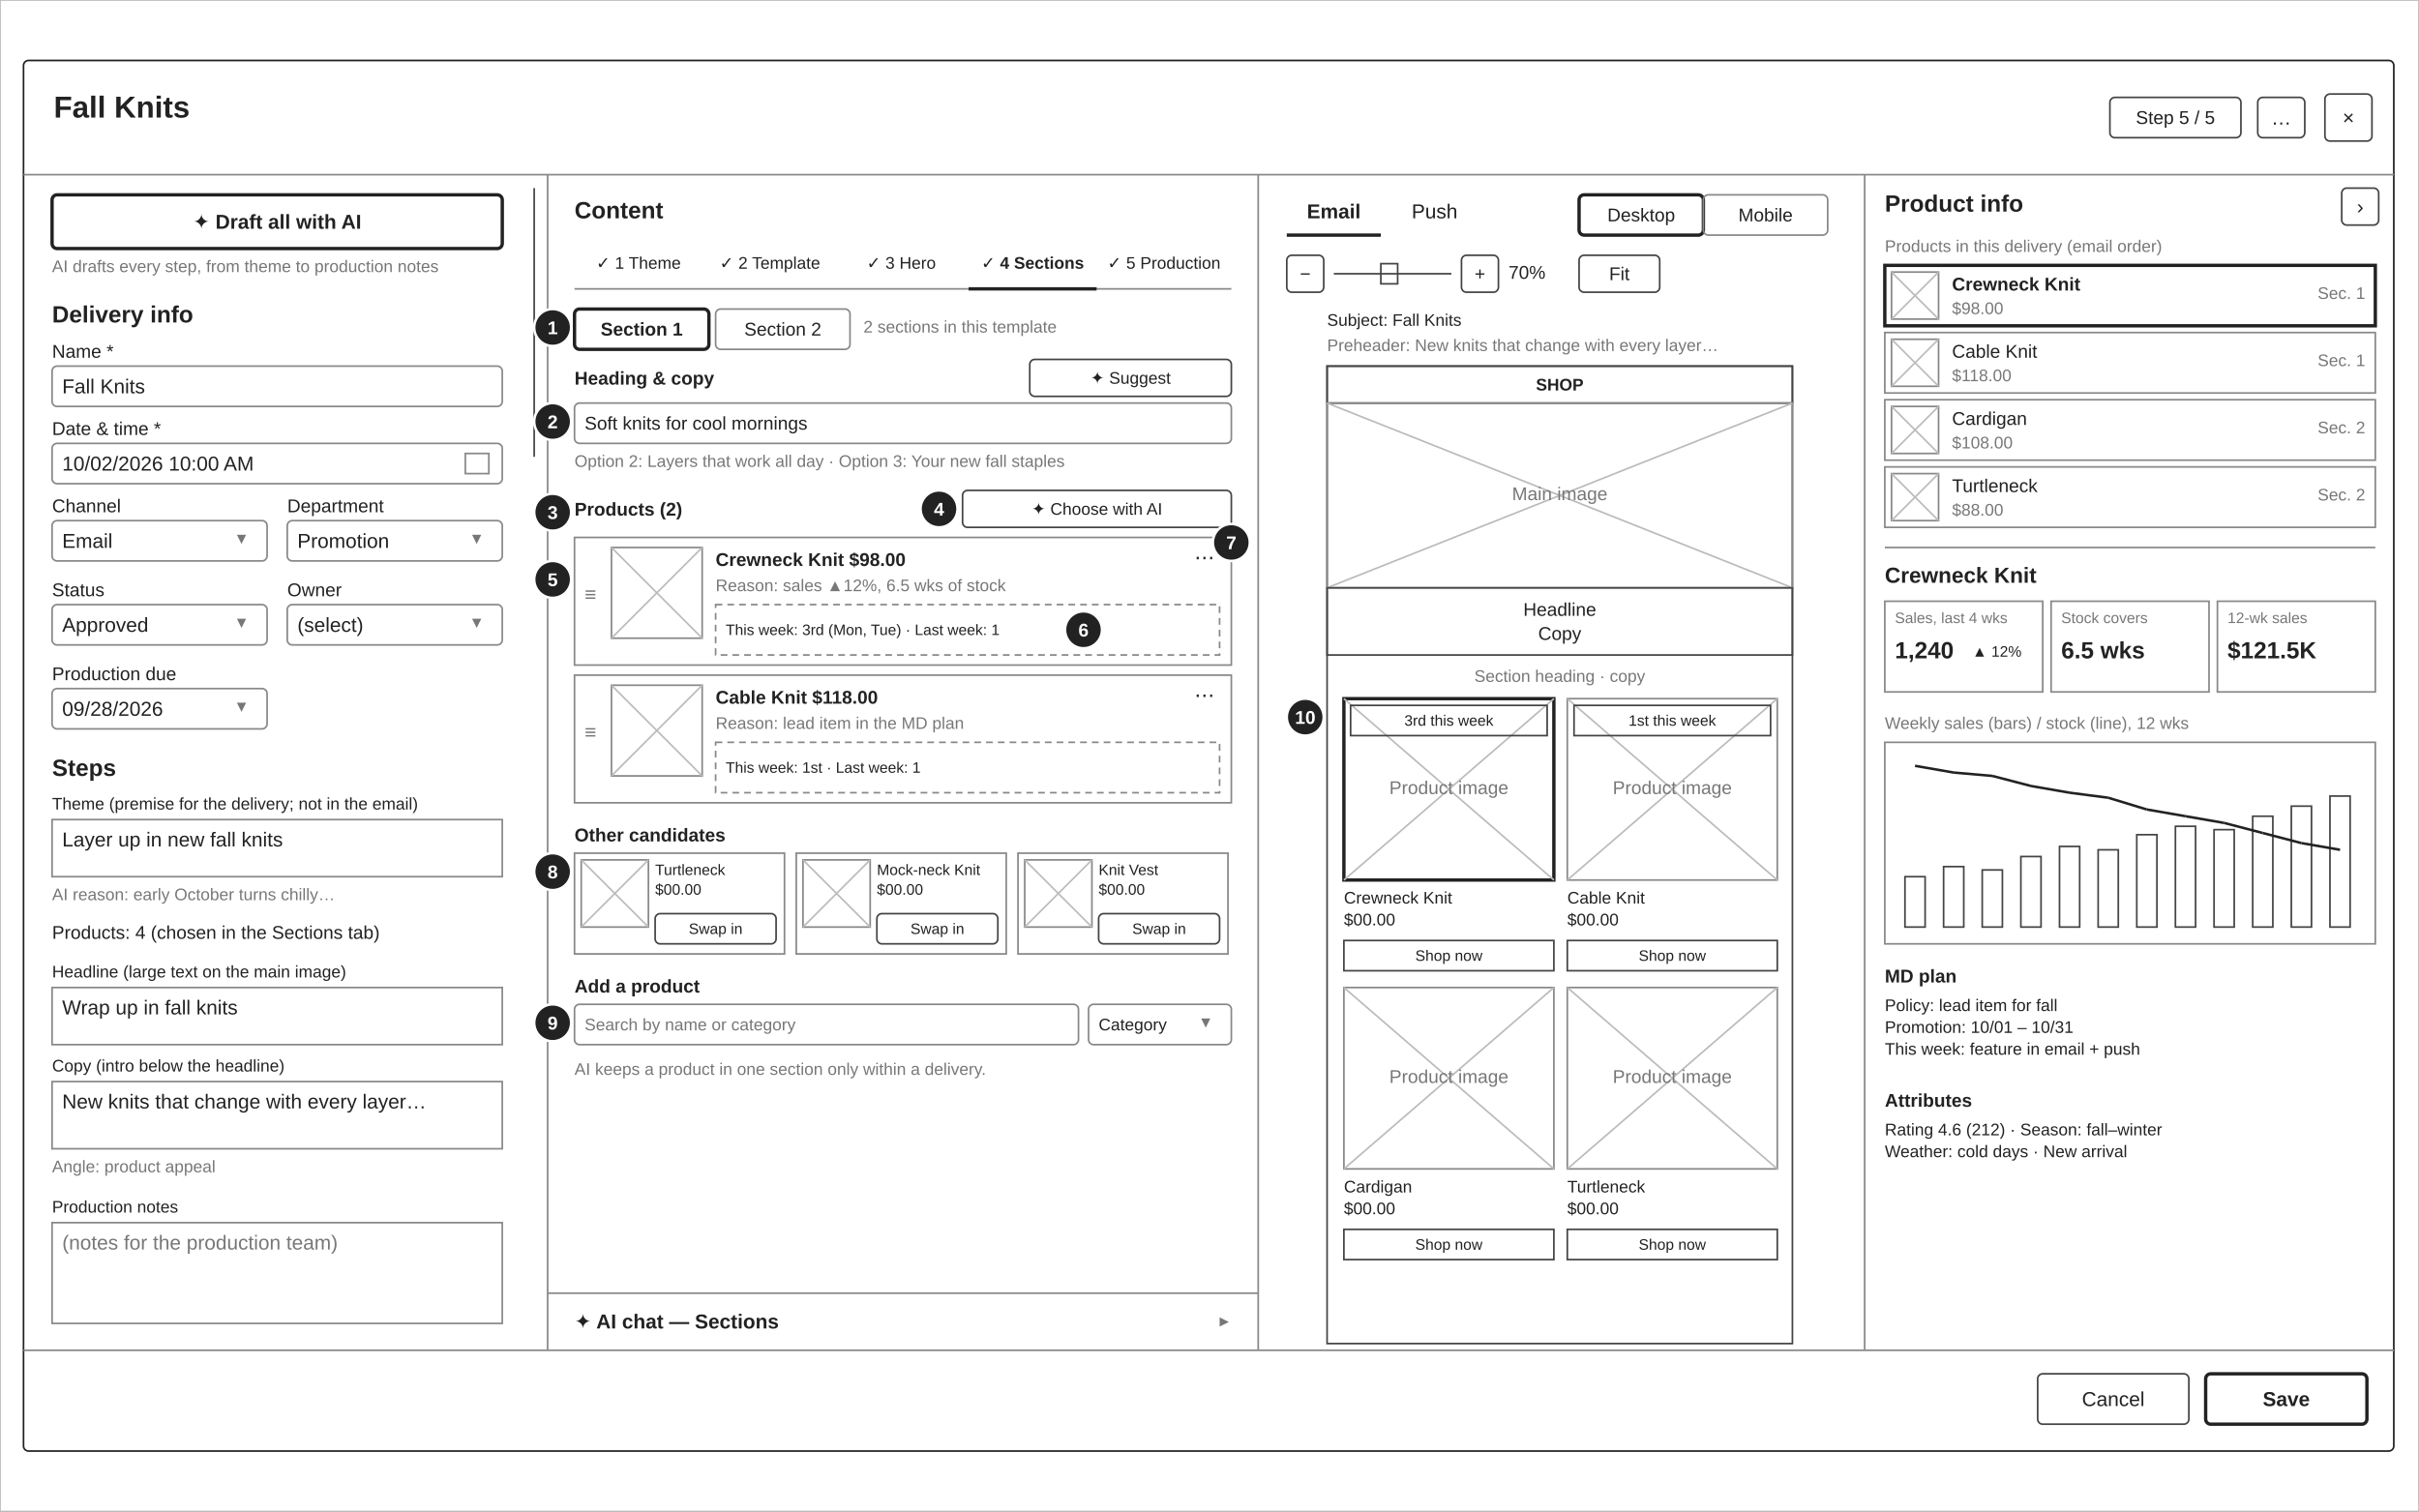
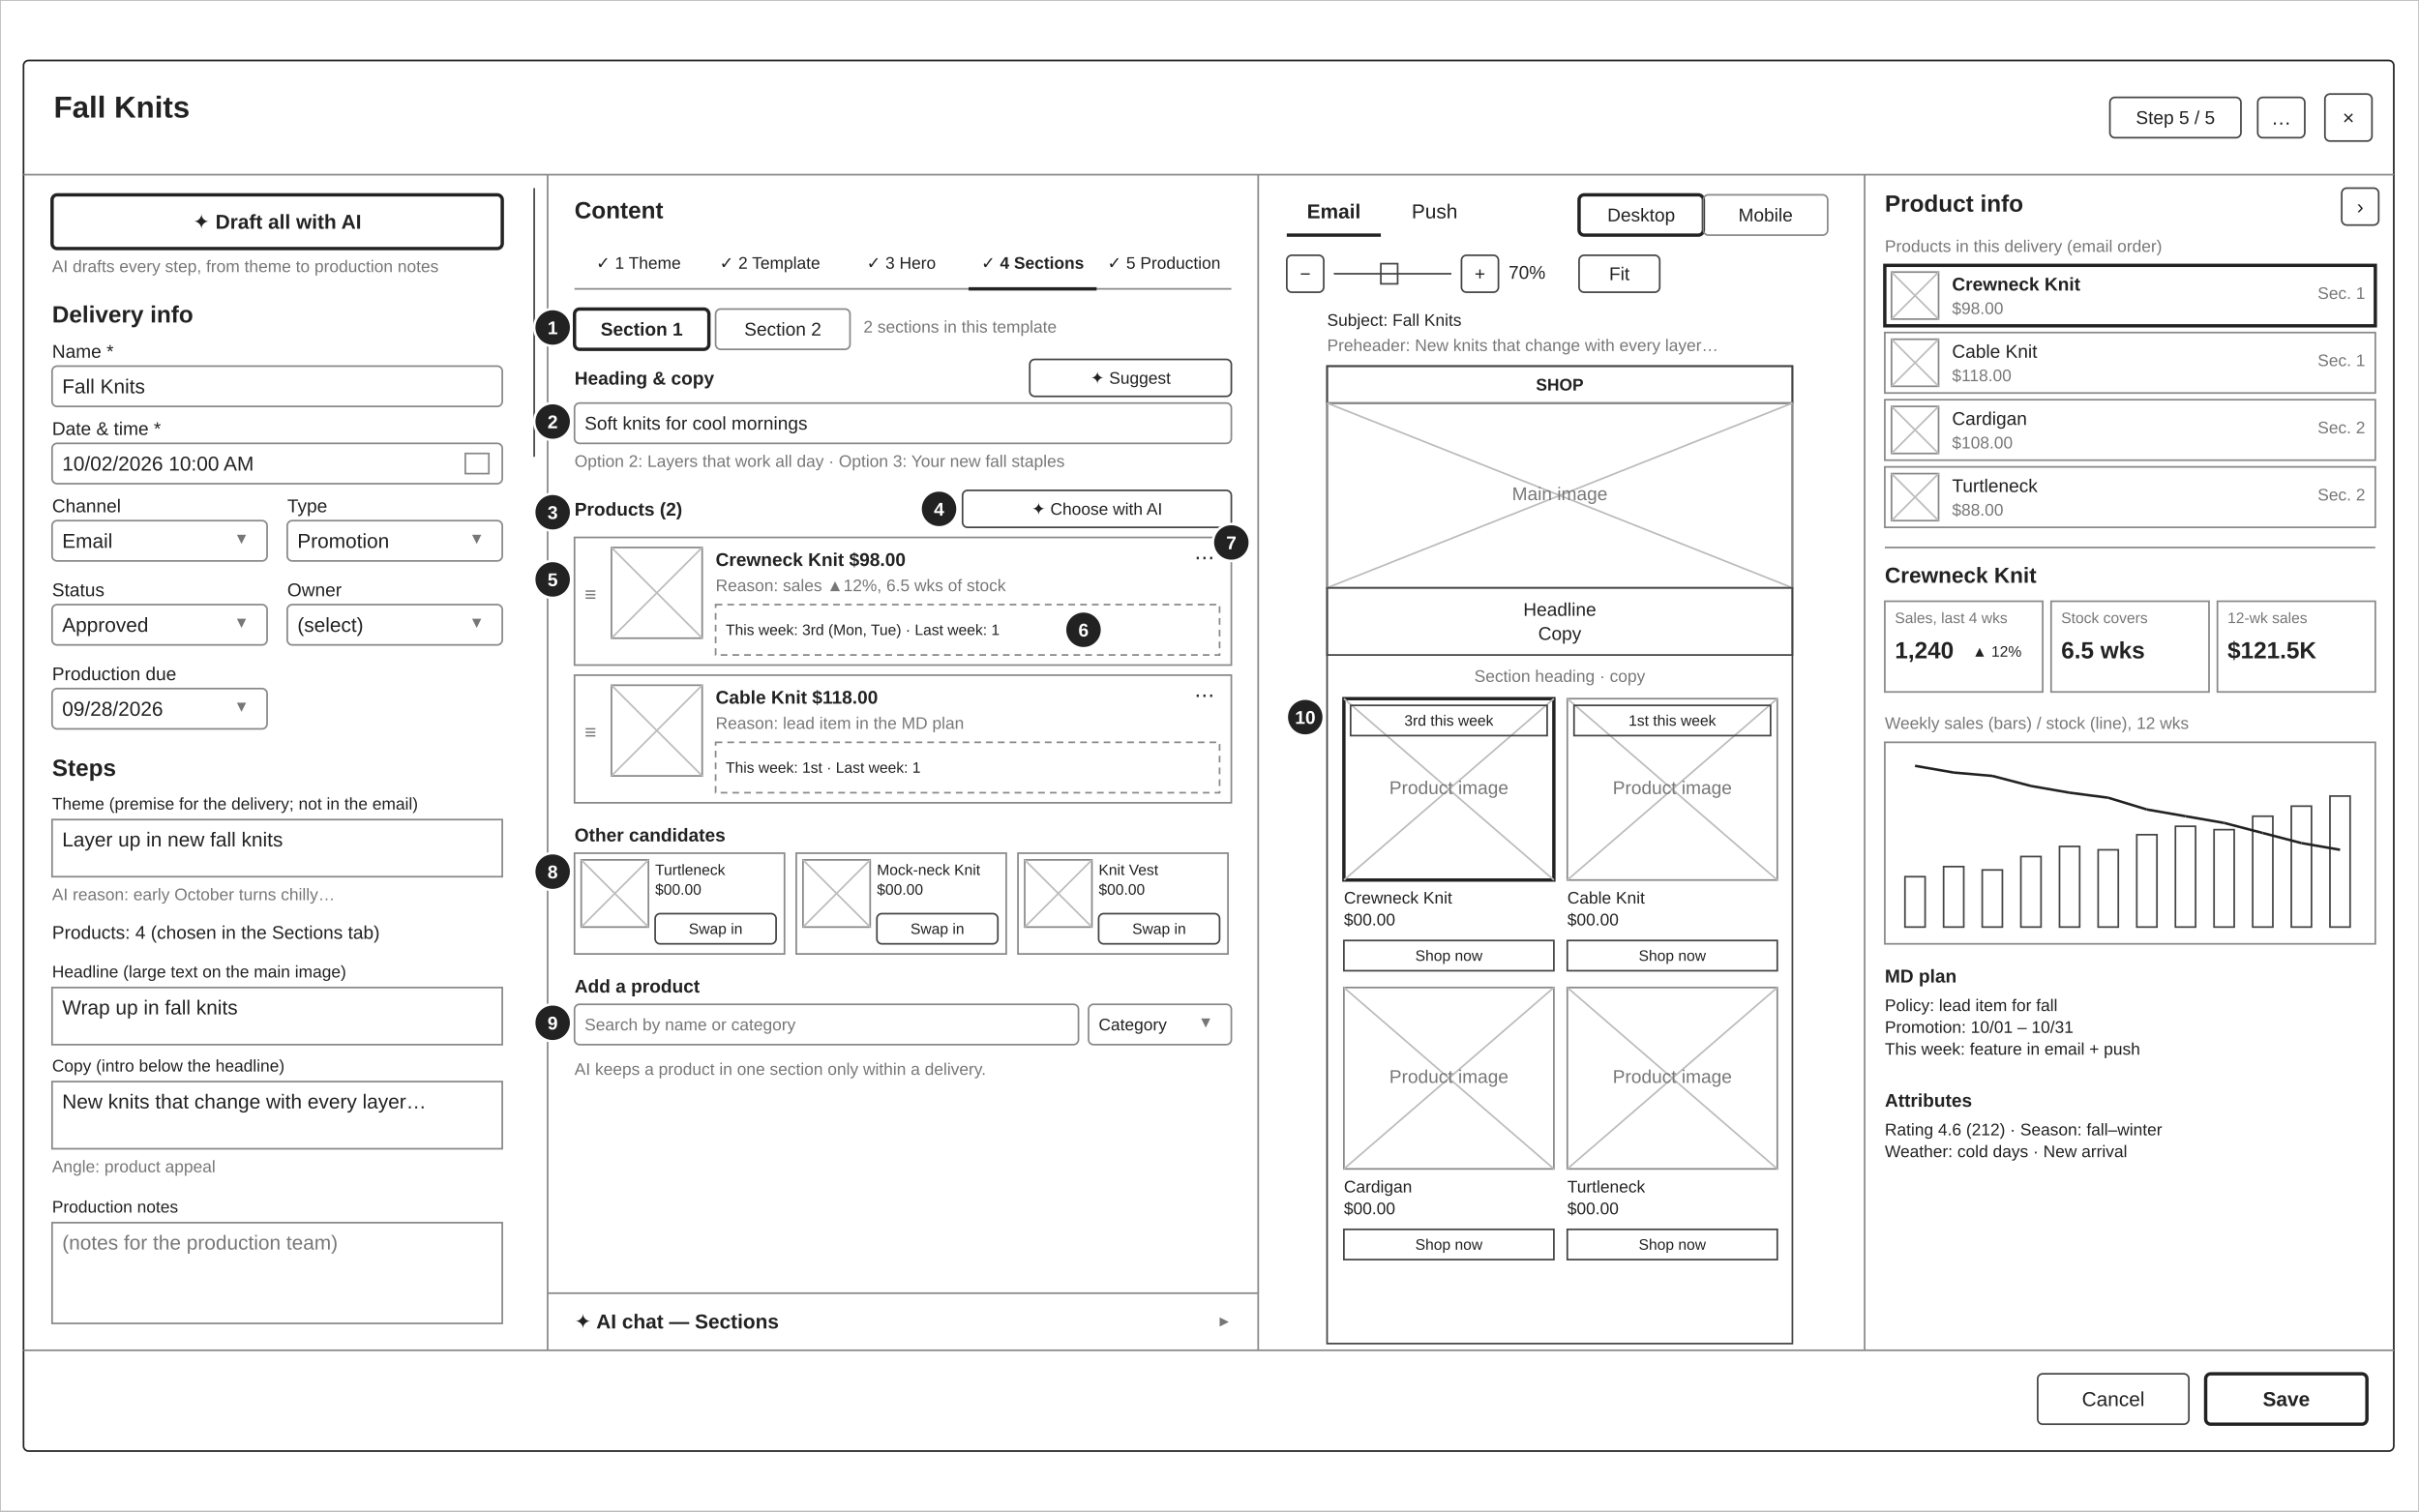
<svg xmlns="http://www.w3.org/2000/svg" width="1440" height="900" viewBox="0 0 1440 900" font-family="Segoe UI, Arial, sans-serif">
  <rect x="0" y="0" width="1440" height="900" fill="#FFFFFF" />
  <rect x="0.0" y="0.0" width="1440.0" height="900.0" rx="0" fill="none" stroke="#BBBBBB" stroke-width="1" />
  <rect x="14.0" y="36.0" width="1411.0" height="828.0" rx="3" fill="none" stroke="#222222" stroke-width="1" />
  <text x="32.0" y="70.0" font-size="18" fill="#222222" text-anchor="start" font-weight="bold">Fall Knits</text>
  <rect x="1256.0" y="58.0" width="78.0" height="24.0" rx="3" fill="none" stroke="#444444" stroke-width="1" />
  <text x="1295.0" y="73.8" font-size="11" fill="#222222" text-anchor="middle">Step 5 / 5</text>
  <rect x="1344.0" y="58.0" width="28.0" height="24.0" rx="3" fill="none" stroke="#444444" stroke-width="1" />
  <text x="1358.0" y="74.2" font-size="12" fill="#222222" text-anchor="middle">…</text>
  <rect x="1384.0" y="56.0" width="28.0" height="28.0" rx="3" fill="none" stroke="#444444" stroke-width="1" />
  <text x="1398.0" y="74.2" font-size="12" fill="#222222" text-anchor="middle">×</text>
  <line x1="14.0" y1="104.0" x2="1425.0" y2="104.0" stroke="#888888" stroke-width="1" />
  <line x1="326.0" y1="104.0" x2="326.0" y2="804.0" stroke="#888888" stroke-width="1" />
  <line x1="749.0" y1="104.0" x2="749.0" y2="804.0" stroke="#888888" stroke-width="1" />
  <text x="342.0" y="130.0" font-size="14" fill="#222222" text-anchor="start" font-weight="bold">Content</text>
  <text x="380.1" y="160.0" font-size="10" fill="#222222" text-anchor="middle">✓ 1 Theme</text>
  <text x="458.3" y="160.0" font-size="10" fill="#222222" text-anchor="middle">✓ 2 Template</text>
  <text x="536.5" y="160.0" font-size="10" fill="#222222" text-anchor="middle">✓ 3 Hero</text>
  <text x="614.7" y="160.0" font-size="10" fill="#222222" text-anchor="middle" font-weight="bold">✓ 4 Sections</text>
  <text x="692.9" y="160.0" font-size="10" fill="#222222" text-anchor="middle">✓ 5 Production</text>
  <line x1="342.0" y1="172.0" x2="733.0" y2="172.0" stroke="#888888" stroke-width="1" />
  <line x1="576.6" y1="172.0" x2="652.8" y2="172.0" stroke="#222222" stroke-width="2" />
  <line x1="14.0" y1="804.0" x2="1425.0" y2="804.0" stroke="#888888" stroke-width="1" />
  <rect x="1213.0" y="818.0" width="90.0" height="30.0" rx="3" fill="none" stroke="#444444" stroke-width="1" />
  <text x="1258.0" y="837.2" font-size="12" fill="#222222" text-anchor="middle">Cancel</text>
  <rect x="1313.0" y="818.0" width="96.0" height="30.0" rx="3" fill="none" stroke="#222222" stroke-width="2" />
  <text x="1361.0" y="837.2" font-size="12" fill="#222222" text-anchor="middle" font-weight="bold">Save</text>
  <rect x="31.0" y="116.0" width="268.0" height="32.0" rx="3" fill="none" stroke="#222222" stroke-width="2" />
  <text x="165.0" y="136.2" font-size="12" fill="#222222" text-anchor="middle" font-weight="bold">✦ Draft all with AI</text>
  <text x="31.0" y="162.0" font-size="10" fill="#777777" text-anchor="start">AI drafts every step, from theme to production notes</text>
  <text x="31.0" y="192.0" font-size="14" fill="#222222" text-anchor="start" font-weight="bold">Delivery info</text>
  <text x="31.0" y="213.0" font-size="11" fill="#222222" text-anchor="start">Name *</text>
  <rect x="31.0" y="218.0" width="268.0" height="24.0" rx="3" fill="none" stroke="#888888" stroke-width="1" />
  <text x="37.0" y="234.2" font-size="12" fill="#222222" text-anchor="start">Fall Knits</text>
  <text x="31.0" y="259.0" font-size="11" fill="#222222" text-anchor="start">Date &amp; time *</text>
  <rect x="31.0" y="264.0" width="268.0" height="24.0" rx="3" fill="none" stroke="#888888" stroke-width="1" />
  <text x="37.0" y="280.2" font-size="12" fill="#222222" text-anchor="start">10/02/2026 10:00 AM</text>
  <rect x="277.0" y="270.0" width="14.0" height="12.0" rx="0" fill="none" stroke="#888888" stroke-width="1" />
  <text x="31.0" y="305.0" font-size="11" fill="#222222" text-anchor="start">Channel</text>
  <rect x="31.0" y="310.0" width="128.0" height="24.0" rx="3" fill="none" stroke="#888888" stroke-width="1" />
  <text x="37.0" y="326.2" font-size="12" fill="#222222" text-anchor="start">Email</text>
  <text x="141.0" y="324.0" font-size="11" fill="#777777" text-anchor="start">▾</text>
-   <text x="171.0" y="305.0" font-size="11" fill="#222222" text-anchor="start">Department</text>
+   <text x="171.0" y="305.0" font-size="11" fill="#222222" text-anchor="start">Type</text>
  <rect x="171.0" y="310.0" width="128.0" height="24.0" rx="3" fill="none" stroke="#888888" stroke-width="1" />
  <text x="177.0" y="326.2" font-size="12" fill="#222222" text-anchor="start">Promotion</text>
  <text x="281.0" y="324.0" font-size="11" fill="#777777" text-anchor="start">▾</text>
  <text x="31.0" y="355.0" font-size="11" fill="#222222" text-anchor="start">Status</text>
  <rect x="31.0" y="360.0" width="128.0" height="24.0" rx="3" fill="none" stroke="#888888" stroke-width="1" />
  <text x="37.0" y="376.2" font-size="12" fill="#222222" text-anchor="start">Approved</text>
  <text x="141.0" y="374.0" font-size="11" fill="#777777" text-anchor="start">▾</text>
  <text x="171.0" y="355.0" font-size="11" fill="#222222" text-anchor="start">Owner</text>
  <rect x="171.0" y="360.0" width="128.0" height="24.0" rx="3" fill="none" stroke="#888888" stroke-width="1" />
  <text x="177.0" y="376.2" font-size="12" fill="#222222" text-anchor="start">(select)</text>
  <text x="281.0" y="374.0" font-size="11" fill="#777777" text-anchor="start">▾</text>
  <text x="31.0" y="405.0" font-size="11" fill="#222222" text-anchor="start">Production due</text>
  <rect x="31.0" y="410.0" width="128.0" height="24.0" rx="3" fill="none" stroke="#888888" stroke-width="1" />
  <text x="37.0" y="426.2" font-size="12" fill="#222222" text-anchor="start">09/28/2026</text>
  <text x="141.0" y="424.0" font-size="11" fill="#777777" text-anchor="start">▾</text>
  <text x="31.0" y="462.0" font-size="14" fill="#222222" text-anchor="start" font-weight="bold">Steps</text>
  <text x="31.0" y="482.0" font-size="10" fill="#222222" text-anchor="start">Theme (premise for the delivery; not in the email)</text>
  <rect x="31.0" y="488.0" width="268.0" height="34.0" rx="0" fill="none" stroke="#888888" stroke-width="1" />
  <text x="37.0" y="504.0" font-size="12" fill="#222222" text-anchor="start">Layer up in new fall knits</text>
  <text x="31.0" y="536.0" font-size="10" fill="#777777" text-anchor="start">AI reason: early October turns chilly…</text>
  <text x="31.0" y="559.0" font-size="11" fill="#222222" text-anchor="start">Products: 4 (chosen in the Sections tab)</text>
  <text x="31.0" y="582.0" font-size="10" fill="#222222" text-anchor="start">Headline (large text on the main image)</text>
  <rect x="31.0" y="588.0" width="268.0" height="34.0" rx="0" fill="none" stroke="#888888" stroke-width="1" />
  <text x="37.0" y="604.0" font-size="12" fill="#222222" text-anchor="start">Wrap up in fall knits</text>
  <text x="31.0" y="638.0" font-size="10" fill="#222222" text-anchor="start">Copy (intro below the headline)</text>
  <rect x="31.0" y="644.0" width="268.0" height="40.0" rx="0" fill="none" stroke="#888888" stroke-width="1" />
  <text x="37.0" y="660.0" font-size="12" fill="#222222" text-anchor="start">New knits that change with every layer…</text>
  <text x="31.0" y="698.0" font-size="10" fill="#777777" text-anchor="start">Angle: product appeal</text>
  <text x="31.0" y="722.0" font-size="10" fill="#222222" text-anchor="start">Production notes</text>
  <rect x="31.0" y="728.0" width="268.0" height="60.0" rx="0" fill="none" stroke="#888888" stroke-width="1" />
  <text x="37.0" y="744.0" font-size="12" fill="#777777" text-anchor="start">(notes for the production team)</text>
  <line x1="318.0" y1="112.0" x2="318.0" y2="272.0" stroke="#444444" stroke-width="1" />
  <line x1="1110.0" y1="104.0" x2="1110.0" y2="804.0" stroke="#888888" stroke-width="1" />
  <text x="1122.0" y="126.0" font-size="14" fill="#222222" text-anchor="start" font-weight="bold">Product info</text>
  <rect x="1394.0" y="112.0" width="22.0" height="22.0" rx="3" fill="none" stroke="#444444" stroke-width="1" />
  <text x="1405.0" y="127.2" font-size="12" fill="#222222" text-anchor="middle">›</text>
  <text x="1122.0" y="150.0" font-size="10" fill="#777777" text-anchor="start">Products in this delivery (email order)</text>
  <rect x="1122.0" y="158.0" width="292.0" height="36.0" rx="0" fill="none" stroke="#222222" stroke-width="2" />
  <rect x="1126.0" y="162.0" width="28.0" height="28.0" rx="0" fill="none" stroke="#888888" stroke-width="1" />
  <line x1="1126.0" y1="162.0" x2="1154.0" y2="190.0" stroke="#BBBBBB" stroke-width="1" />
  <line x1="1154.0" y1="162.0" x2="1126.0" y2="190.0" stroke="#BBBBBB" stroke-width="1" />
  <text x="1162.0" y="173.0" font-size="11" fill="#222222" text-anchor="start" font-weight="bold">Crewneck Knit</text>
  <text x="1162.0" y="187.0" font-size="10" fill="#777777" text-anchor="start">$98.00</text>
  <text x="1408.0" y="178.0" font-size="10" fill="#777777" text-anchor="end">Sec. 1</text>
  <rect x="1122.0" y="198.0" width="292.0" height="36.0" rx="0" fill="none" stroke="#888888" stroke-width="1" />
  <rect x="1126.0" y="202.0" width="28.0" height="28.0" rx="0" fill="none" stroke="#888888" stroke-width="1" />
  <line x1="1126.0" y1="202.0" x2="1154.0" y2="230.0" stroke="#BBBBBB" stroke-width="1" />
  <line x1="1154.0" y1="202.0" x2="1126.0" y2="230.0" stroke="#BBBBBB" stroke-width="1" />
  <text x="1162.0" y="213.0" font-size="11" fill="#222222" text-anchor="start">Cable Knit</text>
  <text x="1162.0" y="227.0" font-size="10" fill="#777777" text-anchor="start">$118.00</text>
  <text x="1408.0" y="218.0" font-size="10" fill="#777777" text-anchor="end">Sec. 1</text>
  <rect x="1122.0" y="238.0" width="292.0" height="36.0" rx="0" fill="none" stroke="#888888" stroke-width="1" />
  <rect x="1126.0" y="242.0" width="28.0" height="28.0" rx="0" fill="none" stroke="#888888" stroke-width="1" />
  <line x1="1126.0" y1="242.0" x2="1154.0" y2="270.0" stroke="#BBBBBB" stroke-width="1" />
  <line x1="1154.0" y1="242.0" x2="1126.0" y2="270.0" stroke="#BBBBBB" stroke-width="1" />
  <text x="1162.0" y="253.0" font-size="11" fill="#222222" text-anchor="start">Cardigan</text>
  <text x="1162.0" y="267.0" font-size="10" fill="#777777" text-anchor="start">$108.00</text>
  <text x="1408.0" y="258.0" font-size="10" fill="#777777" text-anchor="end">Sec. 2</text>
  <rect x="1122.0" y="278.0" width="292.0" height="36.0" rx="0" fill="none" stroke="#888888" stroke-width="1" />
  <rect x="1126.0" y="282.0" width="28.0" height="28.0" rx="0" fill="none" stroke="#888888" stroke-width="1" />
  <line x1="1126.0" y1="282.0" x2="1154.0" y2="310.0" stroke="#BBBBBB" stroke-width="1" />
  <line x1="1154.0" y1="282.0" x2="1126.0" y2="310.0" stroke="#BBBBBB" stroke-width="1" />
  <text x="1162.0" y="293.0" font-size="11" fill="#222222" text-anchor="start">Turtleneck</text>
  <text x="1162.0" y="307.0" font-size="10" fill="#777777" text-anchor="start">$88.00</text>
  <text x="1408.0" y="298.0" font-size="10" fill="#777777" text-anchor="end">Sec. 2</text>
  <line x1="1122.0" y1="326.0" x2="1414.0" y2="326.0" stroke="#888888" stroke-width="1" />
  <text x="1122.0" y="347.0" font-size="13" fill="#222222" text-anchor="start" font-weight="bold">Crewneck Knit</text>
  <rect x="1122.0" y="358.0" width="94.0" height="54.0" rx="0" fill="none" stroke="#888888" stroke-width="1" />
  <text x="1128.0" y="371.0" font-size="9" fill="#777777" text-anchor="start">Sales, last 4 wks</text>
  <text x="1128.0" y="392.0" font-size="14" fill="#222222" text-anchor="start" font-weight="bold">1,240</text>
  <text x="1174.0" y="391.0" font-size="9" fill="#222222" text-anchor="start">▲ 12%</text>
  <rect x="1221.0" y="358.0" width="94.0" height="54.0" rx="0" fill="none" stroke="#888888" stroke-width="1" />
  <text x="1227.0" y="371.0" font-size="9" fill="#777777" text-anchor="start">Stock covers</text>
  <text x="1227.0" y="392.0" font-size="14" fill="#222222" text-anchor="start" font-weight="bold">6.5 wks</text>
  <rect x="1320.0" y="358.0" width="94.0" height="54.0" rx="0" fill="none" stroke="#888888" stroke-width="1" />
  <text x="1326.0" y="371.0" font-size="9" fill="#777777" text-anchor="start">12-wk sales</text>
  <text x="1326.0" y="392.0" font-size="14" fill="#222222" text-anchor="start" font-weight="bold">$121.5K</text>
  <text x="1122.0" y="434.0" font-size="10" fill="#777777" text-anchor="start">Weekly sales (bars) / stock (line), 12 wks</text>
  <rect x="1122.0" y="442.0" width="292.0" height="120.0" rx="0" fill="none" stroke="#888888" stroke-width="1" />
  <rect x="1134.0" y="522.0" width="12.0" height="30.0" rx="0" fill="none" stroke="#444444" stroke-width="1" />
  <rect x="1157.0" y="516.0" width="12.0" height="36.0" rx="0" fill="none" stroke="#444444" stroke-width="1" />
  <rect x="1180.0" y="518.0" width="12.0" height="34.0" rx="0" fill="none" stroke="#444444" stroke-width="1" />
  <rect x="1203.0" y="510.0" width="12.0" height="42.0" rx="0" fill="none" stroke="#444444" stroke-width="1" />
  <rect x="1226.0" y="504.0" width="12.0" height="48.0" rx="0" fill="none" stroke="#444444" stroke-width="1" />
  <rect x="1249.0" y="506.0" width="12.0" height="46.0" rx="0" fill="none" stroke="#444444" stroke-width="1" />
  <rect x="1272.0" y="497.0" width="12.0" height="55.0" rx="0" fill="none" stroke="#444444" stroke-width="1" />
  <rect x="1295.0" y="492.0" width="12.0" height="60.0" rx="0" fill="none" stroke="#444444" stroke-width="1" />
  <rect x="1318.0" y="494.0" width="12.0" height="58.0" rx="0" fill="none" stroke="#444444" stroke-width="1" />
  <rect x="1341.0" y="486.0" width="12.0" height="66.0" rx="0" fill="none" stroke="#444444" stroke-width="1" />
  <rect x="1364.0" y="480.0" width="12.0" height="72.0" rx="0" fill="none" stroke="#444444" stroke-width="1" />
  <rect x="1387.0" y="474.0" width="12.0" height="78.0" rx="0" fill="none" stroke="#444444" stroke-width="1" />
  <line x1="1140.0" y1="456.0" x2="1163.0" y2="460.0" stroke="#222222" stroke-width="1.5" />
  <line x1="1163.0" y1="460.0" x2="1186.0" y2="462.0" stroke="#222222" stroke-width="1.5" />
  <line x1="1186.0" y1="462.0" x2="1209.0" y2="468.0" stroke="#222222" stroke-width="1.5" />
  <line x1="1209.0" y1="468.0" x2="1232.0" y2="472.0" stroke="#222222" stroke-width="1.5" />
  <line x1="1232.0" y1="472.0" x2="1255.0" y2="475.0" stroke="#222222" stroke-width="1.5" />
  <line x1="1255.0" y1="475.0" x2="1278.0" y2="482.0" stroke="#222222" stroke-width="1.5" />
  <line x1="1278.0" y1="482.0" x2="1301.0" y2="486.0" stroke="#222222" stroke-width="1.5" />
  <line x1="1301.0" y1="486.0" x2="1324.0" y2="490.0" stroke="#222222" stroke-width="1.5" />
  <line x1="1324.0" y1="490.0" x2="1347.0" y2="496.0" stroke="#222222" stroke-width="1.5" />
  <line x1="1347.0" y1="496.0" x2="1370.0" y2="502.0" stroke="#222222" stroke-width="1.5" />
  <line x1="1370.0" y1="502.0" x2="1393.0" y2="506.0" stroke="#222222" stroke-width="1.5" />
  <text x="1122.0" y="585.0" font-size="11" fill="#222222" text-anchor="start" font-weight="bold">MD plan</text>
  <text x="1122.0" y="602.0" font-size="10" fill="#222222" text-anchor="start">Policy: lead item for fall</text>
  <text x="1122.0" y="615.0" font-size="10" fill="#222222" text-anchor="start">Promotion: 10/01 – 10/31</text>
  <text x="1122.0" y="628.0" font-size="10" fill="#222222" text-anchor="start">This week: feature in email + push</text>
  <text x="1122.0" y="659.0" font-size="11" fill="#222222" text-anchor="start" font-weight="bold">Attributes</text>
  <text x="1122.0" y="676.0" font-size="10" fill="#222222" text-anchor="start">Rating 4.6 (212) · Season: fall–winter</text>
  <text x="1122.0" y="689.0" font-size="10" fill="#222222" text-anchor="start">Weather: cold days · New arrival</text>
  <rect x="342.0" y="184.0" width="80.0" height="24.0" rx="3" fill="none" stroke="#222222" stroke-width="2" />
  <text x="382.0" y="199.8" font-size="11" fill="#222222" text-anchor="middle" font-weight="bold">Section 1</text>
  <rect x="426.0" y="184.0" width="80.0" height="24.0" rx="3" fill="none" stroke="#888888" stroke-width="1" />
  <text x="466.0" y="199.8" font-size="11" fill="#222222" text-anchor="middle">Section 2</text>
  <text x="514.0" y="198.0" font-size="10" fill="#777777" text-anchor="start">2 sections in this template</text>
  <text x="342.0" y="229.0" font-size="11" fill="#222222" text-anchor="start" font-weight="bold">Heading &amp; copy</text>
  <rect x="613.0" y="214.0" width="120.0" height="22.0" rx="3" fill="none" stroke="#444444" stroke-width="1" />
  <text x="673.0" y="228.5" font-size="10" fill="#222222" text-anchor="middle">✦ Suggest</text>
  <rect x="342.0" y="240.0" width="391.0" height="24.0" rx="3" fill="none" stroke="#888888" stroke-width="1" />
  <text x="348.0" y="255.8" font-size="11" fill="#222222" text-anchor="start">Soft knits for cool mornings</text>
  <text x="342.0" y="278.0" font-size="10" fill="#777777" text-anchor="start">Option 2: Layers that work all day   ·   Option 3: Your new fall staples</text>
  <text x="342.0" y="307.0" font-size="11" fill="#222222" text-anchor="start" font-weight="bold">Products (2)</text>
  <rect x="573.0" y="292.0" width="160.0" height="22.0" rx="3" fill="none" stroke="#444444" stroke-width="1" />
  <text x="653.0" y="306.5" font-size="10" fill="#222222" text-anchor="middle">✦ Choose with AI</text>
  <rect x="342.0" y="320.0" width="391.0" height="76.0" rx="0" fill="none" stroke="#888888" stroke-width="1" />
  <text x="348.0" y="358.0" font-size="12" fill="#777777" text-anchor="start">≡</text>
  <rect x="364.0" y="326.0" width="54.0" height="54.0" rx="0" fill="none" stroke="#888888" stroke-width="1" />
  <line x1="364.0" y1="326.0" x2="418.0" y2="380.0" stroke="#BBBBBB" stroke-width="1" />
  <line x1="418.0" y1="326.0" x2="364.0" y2="380.0" stroke="#BBBBBB" stroke-width="1" />
  <text x="426.0" y="337.0" font-size="11" fill="#222222" text-anchor="start" font-weight="bold">Crewneck Knit   $98.00</text>
  <text x="426.0" y="352.0" font-size="10" fill="#777777" text-anchor="start">Reason: sales ▲12%, 6.5 wks of stock</text>
  <rect x="426.0" y="360.0" width="300.0" height="30.0" rx="0" fill="none" stroke="#888888" stroke-width="1" stroke-dasharray="4 3" />
  <text x="432.0" y="378.1" font-size="9" fill="#222222" text-anchor="start">This week: 3rd (Mon, Tue) · Last week: 1</text>
  <text x="717.0" y="336.0" font-size="12" fill="#222222" text-anchor="middle">⋯</text>
  <rect x="342.0" y="402.0" width="391.0" height="76.0" rx="0" fill="none" stroke="#888888" stroke-width="1" />
  <text x="348.0" y="440.0" font-size="12" fill="#777777" text-anchor="start">≡</text>
  <rect x="364.0" y="408.0" width="54.0" height="54.0" rx="0" fill="none" stroke="#888888" stroke-width="1" />
  <line x1="364.0" y1="408.0" x2="418.0" y2="462.0" stroke="#BBBBBB" stroke-width="1" />
  <line x1="418.0" y1="408.0" x2="364.0" y2="462.0" stroke="#BBBBBB" stroke-width="1" />
  <text x="426.0" y="419.0" font-size="11" fill="#222222" text-anchor="start" font-weight="bold">Cable Knit   $118.00</text>
  <text x="426.0" y="434.0" font-size="10" fill="#777777" text-anchor="start">Reason: lead item in the MD plan</text>
  <rect x="426.0" y="442.0" width="300.0" height="30.0" rx="0" fill="none" stroke="#888888" stroke-width="1" stroke-dasharray="4 3" />
  <text x="432.0" y="460.1" font-size="9" fill="#222222" text-anchor="start">This week: 1st · Last week: 1</text>
  <text x="717.0" y="418.0" font-size="12" fill="#222222" text-anchor="middle">⋯</text>
  <text x="342.0" y="501.0" font-size="11" fill="#222222" text-anchor="start" font-weight="bold">Other candidates</text>
  <rect x="342.0" y="508.0" width="125.0" height="60.0" rx="0" fill="none" stroke="#888888" stroke-width="1" />
  <rect x="346.0" y="512.0" width="40.0" height="40.0" rx="0" fill="none" stroke="#888888" stroke-width="1" />
  <line x1="346.0" y1="512.0" x2="386.0" y2="552.0" stroke="#BBBBBB" stroke-width="1" />
  <line x1="386.0" y1="512.0" x2="346.0" y2="552.0" stroke="#BBBBBB" stroke-width="1" />
  <text x="390.0" y="521.0" font-size="9" fill="#222222" text-anchor="start">Turtleneck</text>
  <text x="390.0" y="532.7" font-size="9" fill="#222222" text-anchor="start">$00.00</text>
  <rect x="390.0" y="544.0" width="72.0" height="18.0" rx="3" fill="none" stroke="#444444" stroke-width="1" />
  <text x="426.0" y="556.1" font-size="9" fill="#222222" text-anchor="middle">Swap in</text>
  <rect x="474.0" y="508.0" width="125.0" height="60.0" rx="0" fill="none" stroke="#888888" stroke-width="1" />
  <rect x="478.0" y="512.0" width="40.0" height="40.0" rx="0" fill="none" stroke="#888888" stroke-width="1" />
  <line x1="478.0" y1="512.0" x2="518.0" y2="552.0" stroke="#BBBBBB" stroke-width="1" />
  <line x1="518.0" y1="512.0" x2="478.0" y2="552.0" stroke="#BBBBBB" stroke-width="1" />
  <text x="522.0" y="521.0" font-size="9" fill="#222222" text-anchor="start">Mock-neck Knit</text>
  <text x="522.0" y="532.7" font-size="9" fill="#222222" text-anchor="start">$00.00</text>
  <rect x="522.0" y="544.0" width="72.0" height="18.0" rx="3" fill="none" stroke="#444444" stroke-width="1" />
  <text x="558.0" y="556.1" font-size="9" fill="#222222" text-anchor="middle">Swap in</text>
  <rect x="606.0" y="508.0" width="125.0" height="60.0" rx="0" fill="none" stroke="#888888" stroke-width="1" />
  <rect x="610.0" y="512.0" width="40.0" height="40.0" rx="0" fill="none" stroke="#888888" stroke-width="1" />
  <line x1="610.0" y1="512.0" x2="650.0" y2="552.0" stroke="#BBBBBB" stroke-width="1" />
  <line x1="650.0" y1="512.0" x2="610.0" y2="552.0" stroke="#BBBBBB" stroke-width="1" />
  <text x="654.0" y="521.0" font-size="9" fill="#222222" text-anchor="start">Knit Vest</text>
  <text x="654.0" y="532.7" font-size="9" fill="#222222" text-anchor="start">$00.00</text>
  <rect x="654.0" y="544.0" width="72.0" height="18.0" rx="3" fill="none" stroke="#444444" stroke-width="1" />
  <text x="690.0" y="556.1" font-size="9" fill="#222222" text-anchor="middle">Swap in</text>
  <text x="342.0" y="591.0" font-size="11" fill="#222222" text-anchor="start" font-weight="bold">Add a product</text>
  <rect x="342.0" y="598.0" width="300.0" height="24.0" rx="3" fill="none" stroke="#888888" stroke-width="1" />
  <text x="348.0" y="613.5" font-size="10" fill="#777777" text-anchor="start">Search by name or category</text>
  <rect x="648.0" y="598.0" width="85.0" height="24.0" rx="3" fill="none" stroke="#888888" stroke-width="1" />
  <text x="654.0" y="613.5" font-size="10" fill="#222222" text-anchor="start">Category</text>
  <text x="715.0" y="612.0" font-size="11" fill="#777777" text-anchor="start">▾</text>
  <text x="342.0" y="640.0" font-size="10" fill="#777777" text-anchor="start">AI keeps a product in one section only within a delivery.</text>
  <line x1="326.0" y1="770.0" x2="749.0" y2="770.0" stroke="#888888" stroke-width="1" />
  <text x="342.0" y="791.0" font-size="12" fill="#222222" text-anchor="start" font-weight="bold">✦ AI chat — Sections</text>
  <text x="726.0" y="790.0" font-size="11" fill="#777777" text-anchor="start">▸</text>
  <text x="794.0" y="130.0" font-size="12" fill="#222222" text-anchor="middle" font-weight="bold">Email</text>
  <text x="854.0" y="130.0" font-size="12" fill="#222222" text-anchor="middle">Push</text>
  <line x1="766.0" y1="140.0" x2="822.0" y2="140.0" stroke="#222222" stroke-width="2" />
  <rect x="940.0" y="116.0" width="74.0" height="24.0" rx="3" fill="none" stroke="#222222" stroke-width="2" />
  <text x="977.0" y="131.8" font-size="11" fill="#222222" text-anchor="middle">Desktop</text>
  <rect x="1014.0" y="116.0" width="74.0" height="24.0" rx="3" fill="none" stroke="#888888" stroke-width="1" />
  <text x="1051.0" y="131.8" font-size="11" fill="#222222" text-anchor="middle">Mobile</text>
  <rect x="766.0" y="152.0" width="22.0" height="22.0" rx="3" fill="none" stroke="#444444" stroke-width="1" />
  <text x="777.0" y="166.8" font-size="11" fill="#222222" text-anchor="middle">−</text>
  <line x1="794.0" y1="163.0" x2="864.0" y2="163.0" stroke="#444444" stroke-width="1" />
  <rect x="822.0" y="157.0" width="10.0" height="12.0" rx="0" fill="none" stroke="#444444" stroke-width="1" />
  <rect x="870.0" y="152.0" width="22.0" height="22.0" rx="3" fill="none" stroke="#444444" stroke-width="1" />
  <text x="881.0" y="166.8" font-size="11" fill="#222222" text-anchor="middle">+</text>
  <text x="898.0" y="166.0" font-size="11" fill="#222222" text-anchor="start">70%</text>
  <rect x="940.0" y="152.0" width="48.0" height="22.0" rx="3" fill="none" stroke="#444444" stroke-width="1" />
  <text x="964.0" y="166.8" font-size="11" fill="#222222" text-anchor="middle">Fit</text>
  <text x="790.0" y="194.0" font-size="10" fill="#222222" text-anchor="start">Subject: Fall Knits</text>
  <text x="790.0" y="209.0" font-size="10" fill="#777777" text-anchor="start">Preheader: New knits that change with every layer…</text>
  <rect x="790.0" y="218.0" width="277.0" height="582.0" rx="0" fill="none" stroke="#444444" stroke-width="1" />
  <rect x="790.0" y="218.0" width="277.0" height="22.0" rx="0" fill="none" stroke="#444444" stroke-width="1" />
  <text x="928.5" y="232.5" font-size="10" fill="#222222" text-anchor="middle" font-weight="bold">SHOP</text>
  <rect x="790.0" y="240.0" width="277.0" height="110.0" rx="0" fill="none" stroke="#888888" stroke-width="1" />
  <line x1="790.0" y1="240.0" x2="1067.0" y2="350.0" stroke="#BBBBBB" stroke-width="1" />
  <line x1="1067.0" y1="240.0" x2="790.0" y2="350.0" stroke="#BBBBBB" stroke-width="1" />
  <text x="928.5" y="297.8" font-size="11" fill="#777777" text-anchor="middle">Main image</text>
  <rect x="790.0" y="350.0" width="277.0" height="40.0" rx="0" fill="none" stroke="#444444" stroke-width="1" />
  <text x="928.5" y="366.7" font-size="11" fill="#222222" text-anchor="middle">Headline</text>
  <text x="928.5" y="381.0" font-size="11" fill="#222222" text-anchor="middle">Copy</text>
  <text x="928.5" y="406.0" font-size="10" fill="#777777" text-anchor="middle">Section heading · copy</text>
  <rect x="800.0" y="416.0" width="125.0" height="108.0" rx="0" fill="none" stroke="#222222" stroke-width="2" />
  <line x1="800.0" y1="416.0" x2="925.0" y2="524.0" stroke="#BBBBBB" stroke-width="1" />
  <line x1="925.0" y1="416.0" x2="800.0" y2="524.0" stroke="#BBBBBB" stroke-width="1" />
  <text x="862.5" y="472.8" font-size="11" fill="#777777" text-anchor="middle">Product image</text>
  <text x="800.0" y="538.0" font-size="10" fill="#222222" text-anchor="start">Crewneck Knit</text>
  <text x="800.0" y="551.0" font-size="10" fill="#222222" text-anchor="start">$00.00</text>
  <rect x="800.0" y="560.0" width="125.0" height="18.0" rx="0" fill="none" stroke="#444444" stroke-width="1" />
  <text x="862.5" y="572.1" font-size="9" fill="#222222" text-anchor="middle">Shop now</text>
  <rect x="804.0" y="420.0" width="117.0" height="18.0" rx="0" fill="none" stroke="#444444" stroke-width="1" />
  <text x="862.5" y="432.1" font-size="9" fill="#222222" text-anchor="middle">3rd this week</text>
  <rect x="933.0" y="416.0" width="125.0" height="108.0" rx="0" fill="none" stroke="#888888" stroke-width="1" />
  <line x1="933.0" y1="416.0" x2="1058.0" y2="524.0" stroke="#BBBBBB" stroke-width="1" />
  <line x1="1058.0" y1="416.0" x2="933.0" y2="524.0" stroke="#BBBBBB" stroke-width="1" />
  <text x="995.5" y="472.8" font-size="11" fill="#777777" text-anchor="middle">Product image</text>
  <text x="933.0" y="538.0" font-size="10" fill="#222222" text-anchor="start">Cable Knit</text>
  <text x="933.0" y="551.0" font-size="10" fill="#222222" text-anchor="start">$00.00</text>
  <rect x="933.0" y="560.0" width="125.0" height="18.0" rx="0" fill="none" stroke="#444444" stroke-width="1" />
  <text x="995.5" y="572.1" font-size="9" fill="#222222" text-anchor="middle">Shop now</text>
  <rect x="937.0" y="420.0" width="117.0" height="18.0" rx="0" fill="none" stroke="#444444" stroke-width="1" />
  <text x="995.5" y="432.1" font-size="9" fill="#222222" text-anchor="middle">1st this week</text>
  <rect x="800.0" y="588.0" width="125.0" height="108.0" rx="0" fill="none" stroke="#888888" stroke-width="1" />
  <line x1="800.0" y1="588.0" x2="925.0" y2="696.0" stroke="#BBBBBB" stroke-width="1" />
  <line x1="925.0" y1="588.0" x2="800.0" y2="696.0" stroke="#BBBBBB" stroke-width="1" />
  <text x="862.5" y="644.8" font-size="11" fill="#777777" text-anchor="middle">Product image</text>
  <text x="800.0" y="710.0" font-size="10" fill="#222222" text-anchor="start">Cardigan</text>
  <text x="800.0" y="723.0" font-size="10" fill="#222222" text-anchor="start">$00.00</text>
  <rect x="800.0" y="732.0" width="125.0" height="18.0" rx="0" fill="none" stroke="#444444" stroke-width="1" />
  <text x="862.5" y="744.1" font-size="9" fill="#222222" text-anchor="middle">Shop now</text>
  <rect x="933.0" y="588.0" width="125.0" height="108.0" rx="0" fill="none" stroke="#888888" stroke-width="1" />
  <line x1="933.0" y1="588.0" x2="1058.0" y2="696.0" stroke="#BBBBBB" stroke-width="1" />
  <line x1="1058.0" y1="588.0" x2="933.0" y2="696.0" stroke="#BBBBBB" stroke-width="1" />
  <text x="995.5" y="644.8" font-size="11" fill="#777777" text-anchor="middle">Product image</text>
  <text x="933.0" y="710.0" font-size="10" fill="#222222" text-anchor="start">Turtleneck</text>
  <text x="933.0" y="723.0" font-size="10" fill="#222222" text-anchor="start">$00.00</text>
  <rect x="933.0" y="732.0" width="125.0" height="18.0" rx="0" fill="none" stroke="#444444" stroke-width="1" />
  <text x="995.5" y="744.1" font-size="9" fill="#222222" text-anchor="middle">Shop now</text>
  <circle cx="329" cy="195" r="11" fill="#222222" stroke="#FFFFFF" stroke-width="1.5" />
  <text x="329" y="199" font-size="11" font-weight="bold" fill="#FFFFFF" text-anchor="middle">1</text>
  <circle cx="329" cy="251" r="11" fill="#222222" stroke="#FFFFFF" stroke-width="1.5" />
  <text x="329" y="255" font-size="11" font-weight="bold" fill="#FFFFFF" text-anchor="middle">2</text>
  <circle cx="329" cy="305" r="11" fill="#222222" stroke="#FFFFFF" stroke-width="1.5" />
  <text x="329" y="309" font-size="11" font-weight="bold" fill="#FFFFFF" text-anchor="middle">3</text>
  <circle cx="559" cy="303" r="11" fill="#222222" stroke="#FFFFFF" stroke-width="1.5" />
  <text x="559" y="307" font-size="11" font-weight="bold" fill="#FFFFFF" text-anchor="middle">4</text>
  <circle cx="329" cy="345" r="11" fill="#222222" stroke="#FFFFFF" stroke-width="1.5" />
  <text x="329" y="349" font-size="11" font-weight="bold" fill="#FFFFFF" text-anchor="middle">5</text>
  <circle cx="645" cy="375" r="11" fill="#222222" stroke="#FFFFFF" stroke-width="1.5" />
  <text x="645" y="379" font-size="11" font-weight="bold" fill="#FFFFFF" text-anchor="middle">6</text>
  <circle cx="733" cy="323" r="11" fill="#222222" stroke="#FFFFFF" stroke-width="1.5" />
  <text x="733" y="327" font-size="11" font-weight="bold" fill="#FFFFFF" text-anchor="middle">7</text>
  <circle cx="329" cy="519" r="11" fill="#222222" stroke="#FFFFFF" stroke-width="1.5" />
  <text x="329" y="523" font-size="11" font-weight="bold" fill="#FFFFFF" text-anchor="middle">8</text>
  <circle cx="329" cy="609" r="11" fill="#222222" stroke="#FFFFFF" stroke-width="1.5" />
  <text x="329" y="613" font-size="11" font-weight="bold" fill="#FFFFFF" text-anchor="middle">9</text>
  <circle cx="777" cy="427" r="11" fill="#222222" stroke="#FFFFFF" stroke-width="1.5" />
  <text x="777" y="431" font-size="11" font-weight="bold" fill="#FFFFFF" text-anchor="middle">10</text>
</svg>
